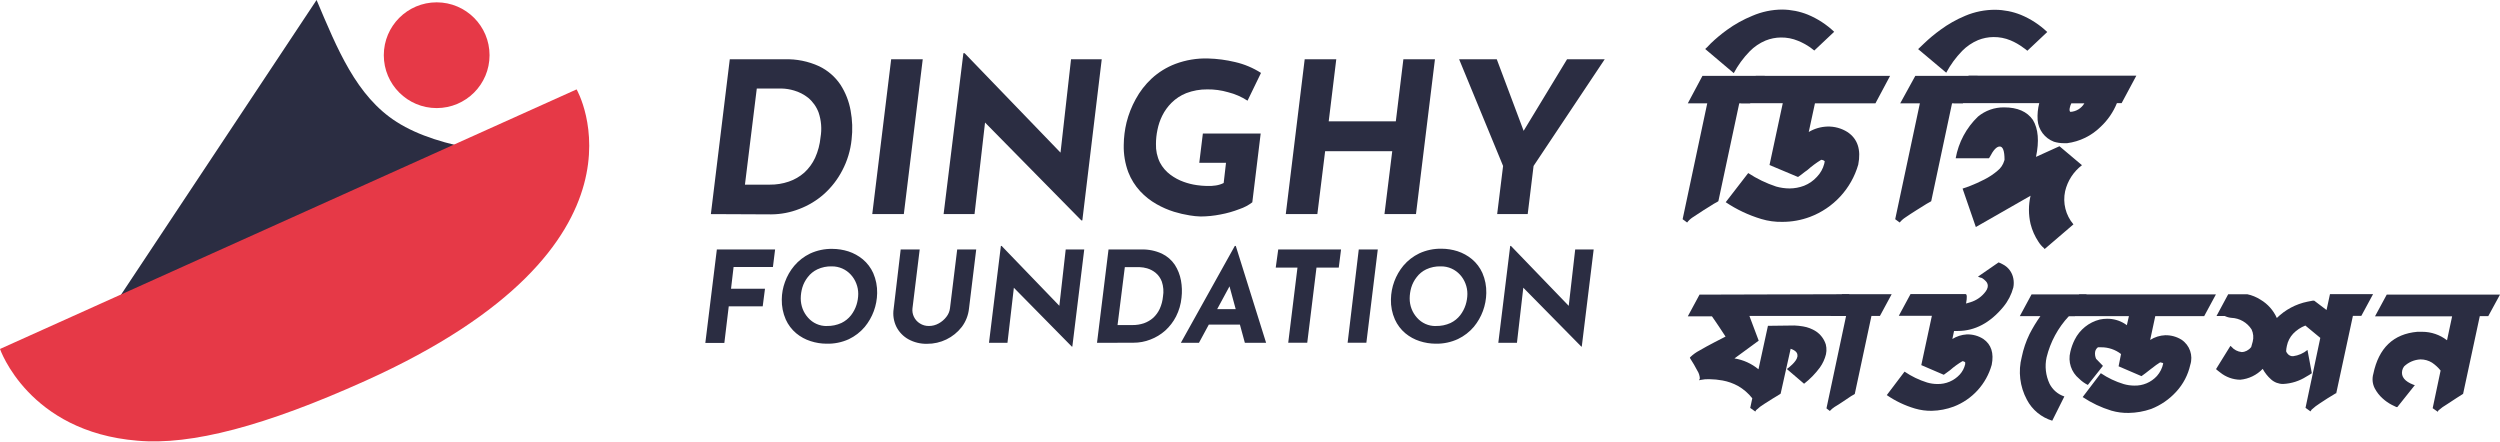
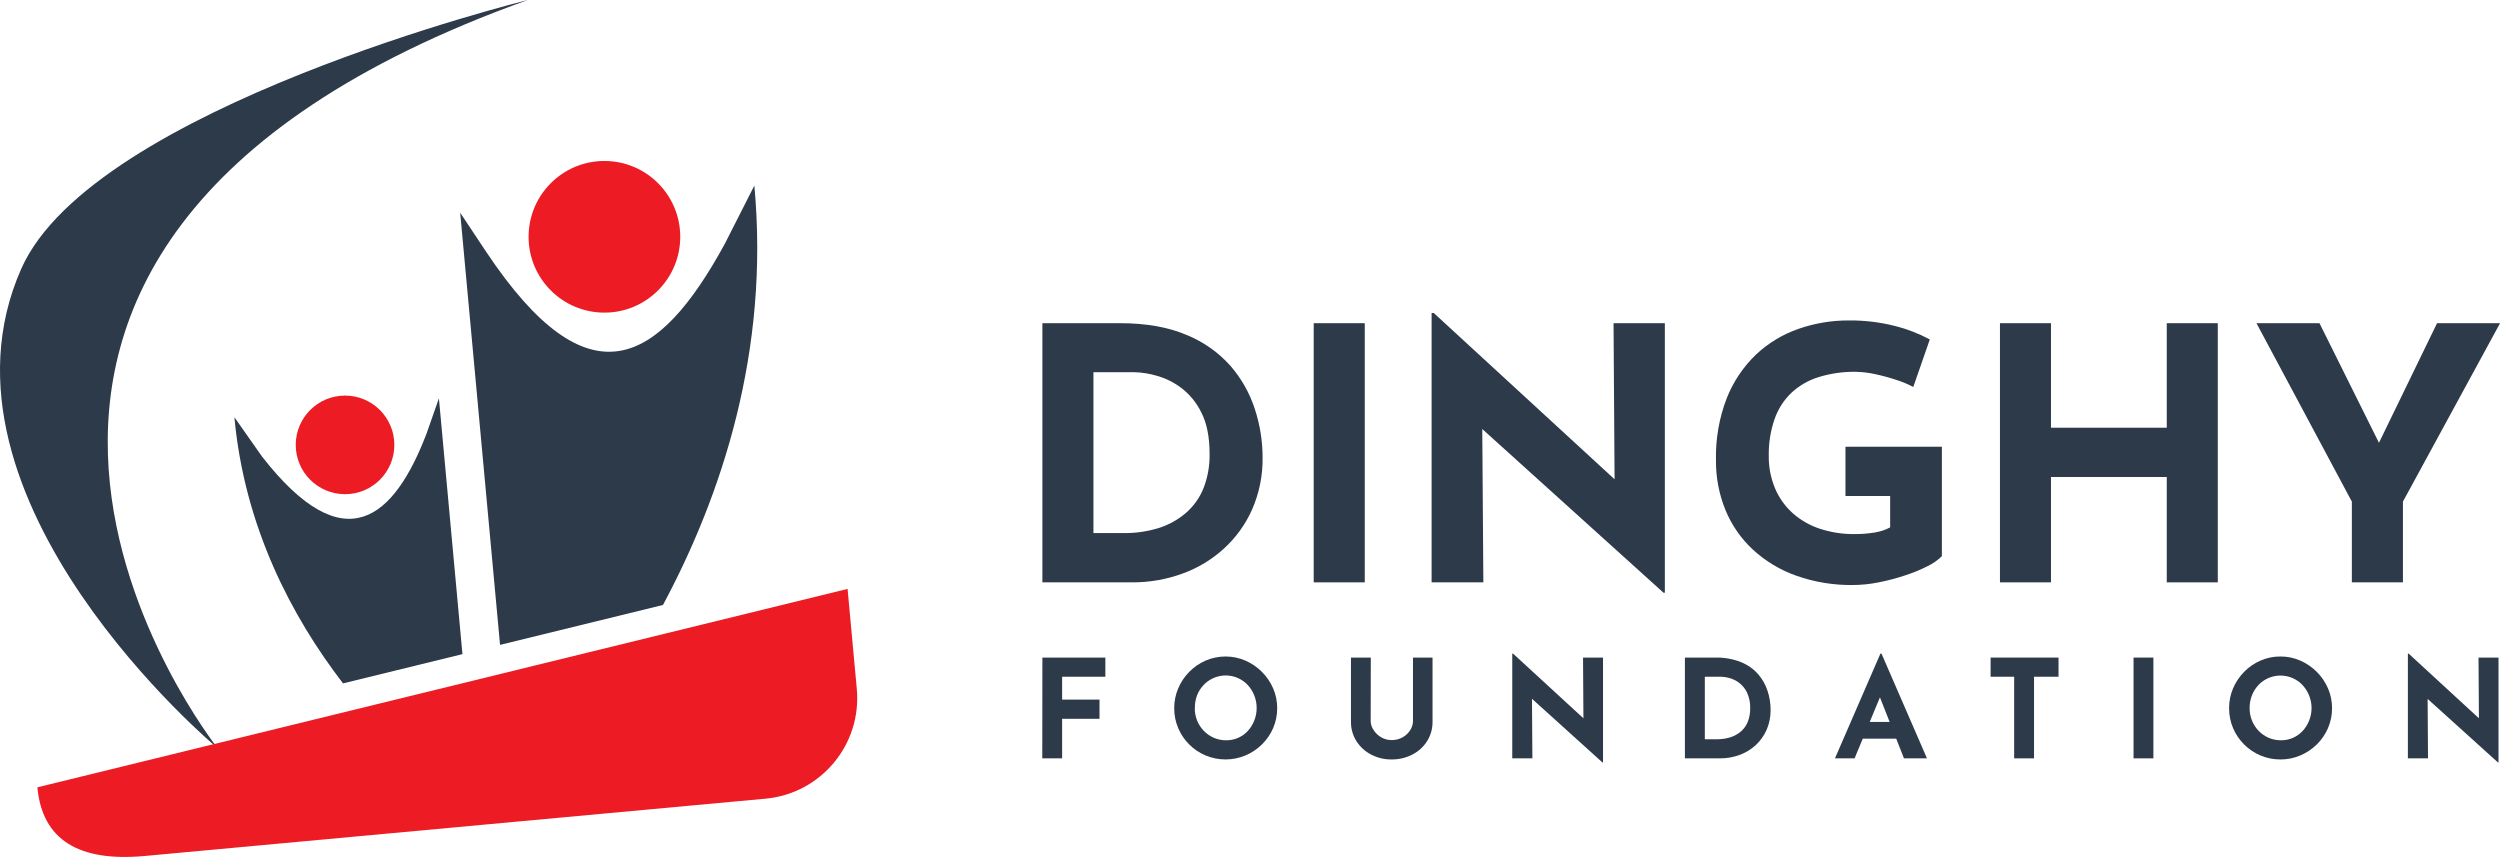
- <svg xmlns="http://www.w3.org/2000/svg" viewBox="0 0 460.07 81.26">
+ <svg xmlns="http://www.w3.org/2000/svg" viewBox="0 0 828.53 284.01">
  <defs>
    <style>
+                 /*
+                 * Prefixed by https://autoprefixer.github.io
+                 * PostCSS: v8.4.14,
+                 * Autoprefixer: v10.4.7
+                 * Browsers: last 4 version
+                 */
+ 
                .cls-1 {
-                     fill: #2b2d42
+                     fill: #2d3a49;
                }

                .cls-2 {
-                     fill: #e63947
+                     fill: #ed1c24;
+                 }
+ 
+                 .logo-div {
+                     position: relative;
+                     width: 180px;
+                     overflow: hidden;
+                 }
+ 
+                 .logo-div #de,
+                 .logo-div #db {
+                     position: absolute;
+                     top: 0;
+                     left: 50px;
+                 }
+ 
+                 .shelter {
+                     -webkit-transform-origin: 0 100%;
+                     -ms-transform-origin: 0 100%;
+                     transform-origin: 0 100%;
+                 }
+ 
+                 @-webkit-keyframes flipone {
+                     0% {
+                         -webkit-transform-origin: 100% 0;
+                         transform-origin: 100% 0;
+                         -webkit-transform: rotateX(90deg);
+                         opacity: 0;
+                         top: 0;
+                     }
+ 
+                     5% {
+                         -webkit-transform-origin: 100% 0;
+                         transform-origin: 100% 0;
+                         -webkit-transform: rotateX(0deg);
+                         opacity: 1;
+                         top: 0;
+                     }
+ 
+                     48% {
+                         -webkit-transform-origin: 100% 0;
+                         transform-origin: 100% 0;
+                         -webkit-transform: rotateX(0deg);
+                         opacity: 1;
+                         top: 0;
+                     }
+ 
+                     55% {
+                         -webkit-transform-origin: 0 100%;
+                         transform-origin: 0 100%;
+                         -webkit-transform: rotateX(90deg);
+                         opacity: 0;
+                         top: 100%;
+                     }
+ 
+                     100% {
+                         -webkit-transform-origin: 100% 0;
+                         transform-origin: 100% 0;
+                         -webkit-transform: rotateX(90deg);
+                         opacity: 0;
+                         top: 0;
+                     }
+                 }
+ 
+                 @keyframes flipone {
+                     0% {
+                         -webkit-transform-origin: 100% 0;
+                         transform-origin: 100% 0;
+                         -webkit-transform: rotateX(90deg);
+                         opacity: 0;
+                         top: 0;
+                     }
+ 
+                     5% {
+                         -webkit-transform-origin: 100% 0;
+                         transform-origin: 100% 0;
+                         -webkit-transform: rotateX(0deg);
+                         opacity: 1;
+                         top: 0;
+                     }
+ 
+                     48% {
+                         -webkit-transform-origin: 100% 0;
+                         transform-origin: 100% 0;
+                         -webkit-transform: rotateX(0deg);
+                         opacity: 1;
+                         top: 0;
+                     }
+ 
+                     55% {
+                         -webkit-transform-origin: 0 100%;
+                         transform-origin: 0 100%;
+                         -webkit-transform: rotateX(90deg);
+                         opacity: 0;
+                         top: 100%;
+                     }
+ 
+                     100% {
+                         -webkit-transform-origin: 100% 0;
+                         transform-origin: 100% 0;
+                         -webkit-transform: rotateX(90deg);
+                         opacity: 0;
+                         top: 0;
+                     }
+                 }
+ 
+                 .logo-div #de {
+                     -webkit-animation: flipone 10s linear infinite;
+                     animation: flipone 10s linear infinite;
+                 }
+ 
+                 .logo-div #db {
+                     opacity: 0;
+                     height: 100%;
+                     -webkit-animation: flipone 10s 5s linear infinite;
+                     animation: flipone 10s 5s linear infinite;
+                 }
+ 
+                 @-webkit-keyframes shelter {
+                     0% {
+                         -webkit-transform: rotate(0deg);
+                         transform: rotate(0deg);
+                     }
+ 
+                     50% {
+                         -webkit-transform: rotate(6deg);
+                         transform: rotate(6deg);
+                     }
+ 
+                     100% {
+                         -webkit-transform: rotate(0deg);
+                         transform: rotate(0deg);
+                     }
+                 }
+ 
+                 @keyframes shelter {
+                     0% {
+                         -webkit-transform: rotate(0deg);
+                         transform: rotate(0deg);
+                     }
+ 
+                     50% {
+                         -webkit-transform: rotate(6deg);
+                         transform: rotate(6deg);
+                     }
+ 
+                     100% {
+                         -webkit-transform: rotate(0deg);
+                         transform: rotate(0deg);
+                     }
+                 }
+ 
+                 @-webkit-keyframes hurrey {
+                     0% {
+                         -webkit-transform: translateY(0px);
+                         transform: translateY(0px);
+                     }
+ 
+                     100% {
+                         -webkit-transform: translateY(-10px);
+                         transform: translateY(-10px);
+ 
+                     }
+                 }
+ 
+                 @keyframes hurrey {
+                     0% {
+                         -webkit-transform: translateY(0px);
+                         transform: translateY(0px);
+                     }
+ 
+                     100% {
+                         -webkit-transform: translateY(-10px);
+                         transform: translateY(-10px);
+                     }
+                 }
+ 
+                 .parent {
+                     -webkit-animation: hurrey 3s ease-in-out infinite;
+                     animation: hurrey 3s ease-in-out infinite;
+                 }
+ 
+                 .child {
+                     -webkit-animation: hurrey 3s 1.5s ease-in-out infinite;
+                     animation: hurrey 3s 1.5s ease-in-out infinite;
+                 }
+ 
+ 
+                 .shelter {
+                     -webkit-transform-origin: 0 100%;
+                     -ms-transform-origin: 0 100%;
+                     transform-origin: 0 100%;
+                     -webkit-animation: shelter 3s linear infinite;
+                     animation: shelter 3s linear infinite;
                }
            </style>
  </defs>
-   <g id="Icon">
-     <path d="M9.44 73.57 58.26 0c3.81 9 7.3 17.71 14.75 22.45 8.1 5.16 21 6.05 31.93 7.23Z" class="cls-1" />
-     <path d="m0 64.22 106.11-47.77s16.6 28.66-38.91 53.65c-18.39 8.28-32 11.88-41.9 11C5.23 79.47 0 64.22 0 64.22Z" class="cls-2" />
-     <circle cx="80.36" cy="10.16" r="9.73" class="cls-2" />
+   <g id="Layer_3" data-name="Layer 3">
+     <path class="cls-1 shelter" d="M72.16,248S-58.51,83.75,174.91,0c0,0-144.18,35.56-167.86,89.06C-26.79,165.52,72.16,248,72.16,248Z" />
+     <g class="parent">
+       <circle class="cls-2" cx="200.31" cy="78.48" r="25.13" />
+       <path class="cls-1" d="M250,61.51l-9.74,19.2c-22,40.39-45.18,53.63-79.11,2.79l-8.64-13,13.21,143.22,54-13.23C239.22,164.07,255.09,116.3,250,61.51Z" />
+     </g>
+     <g class="child">
+       <circle class="cls-2" cx="114.35" cy="147.44" r="16.34" />
+       <path class="cls-1" d="M145.46,132l-4.11,11.74c-10.63,27.69-26.93,43-54.54,7.53l-9.13-13c3.36,36.44,19,66.07,36,88.21l39.58-9.69Z" />
+     </g>
+     <path class="cls-2" d="M220,210.09,176.66,220.7l-10,2.46-31.77,7.77-122.5,30C14,278.47,26.26,285.69,48,283.68l205.8-19a33.45,33.45,0,0,0,30.16-36.29l-3.06-33.22Z" />
  </g>
-   <g id="Bangla" class="">
-     <path d="M313.3 13.96h11.47l-2.7 5.06h-2l-3.84 18-.13.09-.7.39-1.92 1.2c-.72.45-1.38.89-2 1.31a4 4 0 0 0-1 .94l-.83-.61 4.53-21.32h-3.58Zm.53-4.92v-.05c.15-.12.5-.45 1-1a27.72 27.72 0 0 1 3-2.5 22.14 22.14 0 0 1 4.65-2.58A14 14 0 0 1 328 1.76a13 13 0 0 1 4.68.93 15.8 15.8 0 0 1 4.86 3.16l-3.66 3.45a8.65 8.65 0 0 0-.74-.57 11.43 11.43 0 0 0-2.25-1.22 7.85 7.85 0 0 0-3.16-.61 7.68 7.68 0 0 0-2.81.56 8.88 8.88 0 0 0-2.94 2 17.52 17.52 0 0 0-2.92 4Z" class="cls-1" />
-     <path d="M323.11 13.96h24.72l-2.7 5.06H334l-1.14 5.27a7.13 7.13 0 0 1 3.41-1 6.58 6.58 0 0 1 3.7 1c1.89 1.25 2.54 3.25 2 6a14.59 14.59 0 0 1-8.87 9.62 14.44 14.44 0 0 1-5.1.92 12.54 12.54 0 0 1-3.88-.53 24.21 24.21 0 0 1-6.54-3.09l4.14-5.36a22 22 0 0 0 5.14 2.48 9.28 9.28 0 0 0 2.44.35 7.65 7.65 0 0 0 2.71-.5 6.36 6.36 0 0 0 2.35-1.63 5.4 5.4 0 0 0 1.35-2.4l.09-.48a1 1 0 0 0-.65-.26 17.75 17.75 0 0 0-2.57 1.91l-.44.31c-.47.38-.87.68-1.22.92h-.09l-5.19-2.18 2.44-11.38h-7.67ZM352.47 13.96h11.47l-2.71 5.06h-2l-3.83 18-.13.09c-.12.06-.36.19-.7.39l-1.92 1.2c-.73.45-1.38.89-2 1.31a4.35 4.35 0 0 0-1.05.94l-.83-.61 4.54-21.32h-3.62Zm.52-4.92.05-.05c.15-.12.49-.45 1.05-1a27.72 27.72 0 0 1 3-2.5 21.87 21.87 0 0 1 4.56-2.58 14 14 0 0 1 5.55-1.11 13 13 0 0 1 4.69.93 15.8 15.8 0 0 1 4.86 3.16l-3.66 3.45a7.84 7.84 0 0 0-.75-.57A11 11 0 0 0 370 7.43a7.88 7.88 0 0 0-3.16-.61 7.77 7.77 0 0 0-2.82.56 9.08 9.08 0 0 0-2.94 2 17.83 17.83 0 0 0-2.92 4Z" class="cls-1" />
-     <path d="M380.42 26.35h-.61a6.09 6.09 0 0 1-1.83-.27 4.66 4.66 0 0 1-3-4 9.81 9.81 0 0 1 .3-3.1h-15.7l2.7-5.06h30.87l-2.71 5.06h-.87a12.2 12.2 0 0 1-3 4.36 10.75 10.75 0 0 1-6.15 3.01Zm-4.15 19.48-.13-.17a5.05 5.05 0 0 1-1-1.16 10.49 10.49 0 0 1-1.46-3.29 11.5 11.5 0 0 1 0-5.19l-10.07 5.76-2.44-7.07.3-.11c.09 0 .49-.16 1.2-.43s1.54-.65 2.49-1.13a12 12 0 0 0 2.44-1.62 3.6 3.6 0 0 0 1.24-1.85l.05-.17c0-1.63-.3-2.44-.88-2.44s-1.18.65-1.87 2l-.14.17h-6.1a14.05 14.05 0 0 1 4.1-7.67 7.4 7.4 0 0 1 4.8-1.7q3.71 0 5.31 2.31 1.49 2.47.57 6.8l4.32-1.96 4.14 3.49a8.43 8.43 0 0 0-3.1 4.79 7.11 7.11 0 0 0 1.53 6.1ZM381 20.59a3.2 3.2 0 0 0 2.58-1.57h-2.4a2.71 2.71 0 0 0-.26.74c-.11.41-.09.69.08.83ZM340.35 54.14l-2.16 4h-16.25l1.71 4.55-4.46 3.27a9.21 9.21 0 0 1 4.42 2l1.74-8 4.87-.06a12.43 12.43 0 0 1 1.6.17 6.28 6.28 0 0 1 2.39.92 4.54 4.54 0 0 1 1.79 2.4 5 5 0 0 1 .1.58 3.9 3.9 0 0 1-.07 1.23 7.14 7.14 0 0 1-1.11 2.42 15.27 15.27 0 0 1-2.92 3l-3.17-2.71.24-.18.25-.2.52-.47a4.88 4.88 0 0 0 .59-.68 1.89 1.89 0 0 0 .35-.77v-.24c0-.51-.44-.91-1.25-1.19l-1.84 8.25-.07.07c-1.07.63-2 1.23-2.91 1.81a8.91 8.91 0 0 0-1.55 1.18l-.13.25-.94-.67.38-1.77a9 9 0 0 0-2.64-2.28 9.48 9.48 0 0 0-2.82-1 14.6 14.6 0 0 0-2.44-.24 6.57 6.57 0 0 0-1.57.13l-.32.07.14-.35a3 3 0 0 0-.48-1.45c-.38-.73-.8-1.46-1.29-2.21l-.07-.14.1-.13a7.32 7.32 0 0 1 1.66-1.19c.87-.51 1.77-1 2.71-1.49l2.1-1.08c-.34-.51-.75-1.13-1.21-1.84s-.92-1.33-1.29-1.88h-4.45l2.16-4Z" class="cls-1" />
-     <path d="M339 54.14h9.12l-2.16 4h-1.56l-3.07 14.36-.1.07-.56.32c-.42.28-.91.59-1.49 1s-1.11.71-1.57 1a4.53 4.53 0 0 0-.87.74l-.62-.48 3.61-17h-2.88ZM359.6 60.91l-.31 1.47a5.76 5.76 0 0 1 2.64-.84 5.35 5.35 0 0 1 3.06.84q2.19 1.53 1.54 4.76a11.57 11.57 0 0 1-7 7.69 12.36 12.36 0 0 1-4 .77 10.4 10.4 0 0 1-3.13-.42 18.22 18.22 0 0 1-5.18-2.47l3.27-4.32a15.64 15.64 0 0 0 4.14 2 6.74 6.74 0 0 0 1.91.28 5.42 5.42 0 0 0 4.11-1.74 4.24 4.24 0 0 0 1-1.91v-.35a.86.86 0 0 0-.49-.21 14.75 14.75 0 0 0-2.3 1.67c-.49.37-.87.65-1.15.84l-4.14-1.78 1.95-9.07h-6.09l2.16-4h10.12c.28 0 .31.58.1 1.74l.8-.24a5.41 5.41 0 0 0 2.82-2 1.94 1.94 0 0 0 .35-.73 1.2 1.2 0 0 0-.31-1.12q-.66-.69-1.05-.69l-.42-.17 3.79-2.62c.1 0 .35.15.77.35a3.66 3.66 0 0 1 1.95 2.61 4.34 4.34 0 0 1 0 1.64 9.33 9.33 0 0 1-1.84 3.58q-3.67 4.44-8.41 4.44ZM377.67 77.42a7.83 7.83 0 0 1-4.67-3.87 10.83 10.83 0 0 1-.94-7.86 17.72 17.72 0 0 1 1.43-4.21 26.68 26.68 0 0 1 2-3.3h-3.79l2.16-4H384l-2.16 4h-1.11a17 17 0 0 0-4.1 7.58 7.62 7.62 0 0 0 .55 4.87 4.68 4.68 0 0 0 2.72 2.33Z" class="cls-1" />
-     <path d="M391.75 75.99a10.66 10.66 0 0 1-3.2-.42 20.09 20.09 0 0 1-5.28-2.5l3.34-4.39a15.55 15.55 0 0 0 4.21 2 7.11 7.11 0 0 0 1.94.28 5.43 5.43 0 0 0 4.18-1.77 5 5 0 0 0 1.15-2.3c0-.09-.24-.16-.56-.21-.35.21-1 .66-1.84 1.33-.63.51-1.17.91-1.6 1.21l-4.21-1.81.45-2.26a5.9 5.9 0 0 0-3.66-1.24h-.59a1.34 1.34 0 0 0-.52.84 2.33 2.33 0 0 0 .18 1.28l1.26 1.3-2.78 3.51a6.18 6.18 0 0 1-1.6-1.15 4.83 4.83 0 0 1-1.62-4.94 9.66 9.66 0 0 1 .8-2.23 7.08 7.08 0 0 1 4.63-3.72 6.58 6.58 0 0 1 1.32-.14 6 6 0 0 1 3.3.94l.35.25.38-1.67h-11.3l2.16-4h25.15l-2.16 4h-9l-.94 4.38a5.61 5.61 0 0 1 2.78-.87 5.5 5.5 0 0 1 3 .83 4.07 4.07 0 0 1 1.6 4.63 10.72 10.72 0 0 1-2.57 4.92 12.23 12.23 0 0 1-4.63 3.19 13.18 13.18 0 0 1-4.12.73ZM425.19 75.71l-.91-.66L427 62.18l-2.75-2.27a6.25 6.25 0 0 0-2.25 1.5 4.64 4.64 0 0 0-1.15 2.23 5.81 5.81 0 0 0-.14 1 1.26 1.26 0 0 0 .24.42 1.19 1.19 0 0 0 1.05.49 5.16 5.16 0 0 0 2.64-1.15l.8 4.28a10.3 10.3 0 0 1-1 .62 8.73 8.73 0 0 1-4.28 1.36 3.29 3.29 0 0 1-2.22-.84 7.1 7.1 0 0 1-1.54-1.94 6.54 6.54 0 0 1-4.14 2 6 6 0 0 1-3.68-1.33c-.28-.21-.54-.41-.77-.62l2.65-4.28.17.14a2.84 2.84 0 0 0 1.91 1 2 2 0 0 0 .49-.07 2.27 2.27 0 0 0 .82-.42 1.88 1.88 0 0 0 .36-.35l.07-.07a9.93 9.93 0 0 0 .28-1 3.29 3.29 0 0 0-.21-2.26 4.63 4.63 0 0 0-3.72-2.13 3.51 3.51 0 0 1-1.22-.34h-1.51l2.15-4h3.52a7.28 7.28 0 0 1 2.43 1 7.42 7.42 0 0 1 3 3.37 11.22 11.22 0 0 1 5.63-3l1.08-.21a.21.21 0 0 1 .14.07v-.07l2.3 1.74.63-2.92h7.93l-2.16 4H433l-3.07 14.26h-.1c-1.07.62-2 1.23-2.89 1.82a10.42 10.42 0 0 0-1.53 1.17ZM457.91 58.18h-1.56l-3.07 14.3c-.57.34-1.56 1-2.95 1.91a9.64 9.64 0 0 0-1.6 1.15l-.11.24-.94-.66 1.46-6.93a7.1 7.1 0 0 0-1.59-1.46 4 4 0 0 0-2.13-.59 4.7 4.7 0 0 0-3 1.29 2 2 0 0 0-.35.76c-.23 1.14.47 2 2.09 2.62l.24.06-3.22 4.04H441l-.87-.42a7.85 7.85 0 0 1-1.64-1.15 6.54 6.54 0 0 1-1.49-1.91 3.65 3.65 0 0 1-.24-2.64q1.49-7.14 8.1-7.73h.9a7.45 7.45 0 0 1 4.56 1.56l.94-4.41h-14.19l2.16-4h20.84Z" class="cls-1" />
-   </g>
-   <g id="English" class="">
-     <path d="m130.82 39.4 3.48-28.49h10.07a14.14 14.14 0 0 1 6.37 1.28 9.86 9.86 0 0 1 3.93 3.4 12.94 12.94 0 0 1 1.87 4.77 17.76 17.76 0 0 1 .18 5.3 15.59 15.59 0 0 1-1.72 5.71 15.25 15.25 0 0 1-3.36 4.34 14.65 14.65 0 0 1-4.53 2.74 14.31 14.31 0 0 1-5.17 1Zm6.27-5.42h4.57a10.4 10.4 0 0 0 3.5-.56 8.41 8.41 0 0 0 2.84-1.64 8.6 8.6 0 0 0 2-2.73 11.92 11.92 0 0 0 1-3.78 9.3 9.3 0 0 0-.35-4.55 6.45 6.45 0 0 0-1.93-2.73 7.57 7.57 0 0 0-2.58-1.33 8.7 8.7 0 0 0-2.3-.37h-4.57ZM164 10.91h5.81l-3.48 28.49h-5.81ZM199.18 40.56H199l-19.2-19.51 1.54.93-2 17.42h-5.69l3.64-29.61h.23l18.74 19.43-1.16-.54 2-17.77h5.65ZM230.46 37.23a8.08 8.08 0 0 1-2.34 1.24 19.39 19.39 0 0 1-3.52 1 19.09 19.09 0 0 1-3.66.37 14.59 14.59 0 0 1-2-.2 20.59 20.59 0 0 1-2.89-.67 16.14 16.14 0 0 1-3.21-1.4 12.53 12.53 0 0 1-3-2.36 11.09 11.09 0 0 1-2.21-3.54 13.48 13.48 0 0 1-.83-5 18.42 18.42 0 0 1 .52-4.16 17.72 17.72 0 0 1 1.68-4.26 14.74 14.74 0 0 1 2.94-3.8 13.55 13.55 0 0 1 4.36-2.69 15.83 15.83 0 0 1 6-1 24.14 24.14 0 0 1 5 .66 15.16 15.16 0 0 1 4.76 2l-2.48 5.11a11.72 11.72 0 0 0-3.58-1.56 13.08 13.08 0 0 0-3.83-.52 10.62 10.62 0 0 0-3.87.69 8.11 8.11 0 0 0-2.7 1.77 8.94 8.94 0 0 0-1.72 2.39 10.41 10.41 0 0 0-.88 2.61 12.56 12.56 0 0 0-.27 2.57 7.23 7.23 0 0 0 .73 3.43 6.64 6.64 0 0 0 1.92 2.24 9.33 9.33 0 0 0 2.46 1.32 11.87 11.87 0 0 0 2.42.6 14.39 14.39 0 0 0 1.76.15 8.18 8.18 0 0 0 1.74-.09 4.9 4.9 0 0 0 1.43-.45l.43-3.72h-4.92l.66-5.38H232ZM264.07 10.91l-3.49 28.49h-5.8l1.43-11.57h-12.35l-1.43 11.57h-5.81l3.48-28.49h5.81l-1.39 11.42h12.35l1.39-11.42ZM276.61 30.54l-8.09-19.63h6.93L281 25.7l-1.66.11 9.04-14.9h6.93l-13.09 19.63-1.08 8.86h-5.62ZM131.92 45.91h10.72l-.4 3.22H135l-.47 4h6.25l-.42 3.24h-6.25l-.81 6.74h-3.5ZM152.1 63.25a9.53 9.53 0 0 1-2.92-.47 7.85 7.85 0 0 1-2.66-1.45 7.15 7.15 0 0 1-1.92-2.54 8.75 8.75 0 0 1-.73-3.7 9.49 9.49 0 0 1 .58-3.18 9.64 9.64 0 0 1 1.72-3 8.87 8.87 0 0 1 2.91-2.25 9.36 9.36 0 0 1 4.12-.86 9.83 9.83 0 0 1 2.92.46 8.15 8.15 0 0 1 2.66 1.46 7.15 7.15 0 0 1 1.92 2.54 8.75 8.75 0 0 1 .72 3.7 10 10 0 0 1-2.29 6.21 8.81 8.81 0 0 1-2.92 2.25 9.28 9.28 0 0 1-4.11.83Zm.05-3.26a6.11 6.11 0 0 0 2.69-.55 5 5 0 0 0 1.78-1.43 6.22 6.22 0 0 0 1-1.91 6.82 6.82 0 0 0 .32-2 5.17 5.17 0 0 0-.36-1.93 5.06 5.06 0 0 0-1-1.62 4.66 4.66 0 0 0-3.49-1.53 5.87 5.87 0 0 0-2.68.55 4.81 4.81 0 0 0-1.76 1.43 5.77 5.77 0 0 0-1 1.92 7.36 7.36 0 0 0-.29 2 5.48 5.48 0 0 0 .35 1.92 5.18 5.18 0 0 0 1 1.63 4.49 4.49 0 0 0 3.45 1.53ZM167.92 56.75a2.82 2.82 0 0 0 .27 1.56 2.88 2.88 0 0 0 1.09 1.21 3 3 0 0 0 1.67.47 3.66 3.66 0 0 0 1.8-.47 4.45 4.45 0 0 0 1.41-1.21 3.14 3.14 0 0 0 .66-1.56l1.33-10.84h3.5l-1.33 10.89a6.81 6.81 0 0 1-1.32 3.36 8 8 0 0 1-6.41 3.11 6.81 6.81 0 0 1-3.39-.82 5.46 5.46 0 0 1-2.23-2.29 5.59 5.59 0 0 1-.51-3.34l1.29-10.91h3.5ZM197.34 63.78h-.1l-11.56-11.74.94.56-1.22 10.49H182l2.19-17.83h.14l11.28 11.7-.7-.33 1.21-10.72h3.41ZM201.88 63.09 204 45.91h6a8.51 8.51 0 0 1 3.83.77 6 6 0 0 1 2.37 2.05 8 8 0 0 1 1.13 2.87 10.67 10.67 0 0 1 .1 3.19 9.65 9.65 0 0 1-1 3.44 9.07 9.07 0 0 1-2 2.61 8.79 8.79 0 0 1-2.73 1.65 8.46 8.46 0 0 1-3.11.58Zm3.78-3.27h2.75a6.42 6.42 0 0 0 2.1-.33 5.19 5.19 0 0 0 1.71-1 5.24 5.24 0 0 0 1.2-1.65 7.07 7.07 0 0 0 .6-2.27 5.62 5.62 0 0 0-.21-2.74 3.83 3.83 0 0 0-1.16-1.64 4.54 4.54 0 0 0-1.55-.81 5.72 5.72 0 0 0-1.39-.22H207ZM220.64 63.09h-3.33l9.93-17.83h.18L233 63.09h-3.91l-3.41-12.54 2.63-1.64Zm2.73-6.2h5.15l.84 2.84H222ZM235.23 45.91h11.56l-.42 3.34h-4.1l-1.7 13.82h-3.5l1.7-13.82h-4ZM250.05 45.91h3.5l-2.1 17.16H248ZM264.2 63.25a9.65 9.65 0 0 1-2.93-.47 7.9 7.9 0 0 1-2.65-1.45 7.15 7.15 0 0 1-1.92-2.54 8.6 8.6 0 0 1-.73-3.7 10 10 0 0 1 2.3-6.21 8.87 8.87 0 0 1 2.91-2.25 9.36 9.36 0 0 1 4.12-.86 9.83 9.83 0 0 1 2.92.46 8.15 8.15 0 0 1 2.66 1.46 7.15 7.15 0 0 1 1.92 2.54 8.75 8.75 0 0 1 .72 3.7 10 10 0 0 1-2.29 6.21 8.81 8.81 0 0 1-2.92 2.25 9.28 9.28 0 0 1-4.11.86Zm.05-3.26a6.11 6.11 0 0 0 2.69-.55 5 5 0 0 0 1.78-1.43 6.22 6.22 0 0 0 1-1.91 6.82 6.82 0 0 0 .32-2 5.17 5.17 0 0 0-.36-1.93 5.06 5.06 0 0 0-1-1.62 4.77 4.77 0 0 0-1.54-1.12 4.65 4.65 0 0 0-2-.41 5.9 5.9 0 0 0-2.68.55 4.77 4.77 0 0 0-1.75 1.43 5.77 5.77 0 0 0-1 1.92 7.36 7.36 0 0 0-.29 2 5.26 5.26 0 0 0 .35 1.92 5.18 5.18 0 0 0 1 1.63 4.49 4.49 0 0 0 3.45 1.53ZM291.09 63.78H291l-11.56-11.74.93.56-1.21 10.49h-3.43l2.19-17.83h.14l11.28 11.7-.69-.33 1.23-10.72h3.4Z" class="cls-1" />
+   <g class="logo-div">
+     <g id="de" data-name="Layer 2" class="">
+       <path class="cls-1" d="M345.46,193V107.11h25.67q12.94,0,22,3.85a39.15,39.15,0,0,1,14.64,10.27,41,41,0,0,1,8.1,14.34,51.6,51.6,0,0,1,2.57,16,41.66,41.66,0,0,1-3.44,17.2,39,39,0,0,1-9.4,13.06,41,41,0,0,1-13.76,8.28A47.92,47.92,0,0,1,375.32,193Zm16.92-16.33h10a37.74,37.74,0,0,0,11.66-1.69,25.55,25.55,0,0,0,9-5,21.38,21.38,0,0,0,5.83-8.22,29.64,29.64,0,0,0,2-11.37q0-8.4-2.74-13.7a22.73,22.73,0,0,0-6.76-8.22,24.66,24.66,0,0,0-8.23-4,28.53,28.53,0,0,0-7.11-1.11H362.38Z" />
+       <path class="cls-1" d="M435.38,107.11H452.3V193H435.38Z" />
+       <path class="cls-1" d="M551.31,196.44l-65.08-58.78,5,2.81L491.6,193H474.45V103.73h.71l63.67,58.55-3.73-1.64-.35-53.53h17v89.33Z" />
+       <path class="cls-1" d="M643.56,184.32a17.55,17.55,0,0,1-4.77,3.33,52.24,52.24,0,0,1-7.53,3.08,73,73,0,0,1-8.69,2.28,43.6,43.6,0,0,1-8.4.87,54.11,54.11,0,0,1-18.88-3.09,41.83,41.83,0,0,1-14.35-8.63,37.11,37.11,0,0,1-9.1-13.12,42.71,42.71,0,0,1-3.15-16.56A53.86,53.86,0,0,1,572.25,132a40.81,40.81,0,0,1,9.68-14.46A39.33,39.33,0,0,1,596,109a50.13,50.13,0,0,1,16.73-2.8,59.88,59.88,0,0,1,15.17,1.8,50,50,0,0,1,11.66,4.5l-5.48,15.75a33.08,33.08,0,0,0-5.6-2.34,64.32,64.32,0,0,0-7.11-1.93,32.1,32.1,0,0,0-6.42-.76A39.77,39.77,0,0,0,602.63,125a23.33,23.33,0,0,0-9,5.24,22,22,0,0,0-5.53,8.69A35.52,35.52,0,0,0,586.19,151a27.13,27.13,0,0,0,2.1,10.9,23.13,23.13,0,0,0,5.89,8.22,25.4,25.4,0,0,0,9,5.13A35.68,35.68,0,0,0,614.64,177a39.1,39.1,0,0,0,6.65-.52,16.36,16.36,0,0,0,5.13-1.7V164.38H611.61V148.05h31.95Z" />
+       <path class="cls-1" d="M735,107.11V193H718.09V158.08H679.72V193H662.81V107.11h16.91v34.64h38.37V107.11Z" />
+       <path class="cls-1" d="M779.43,166.24l-31.61-59.13H768.7l22.16,44.55-5,.35,21.81-44.9h20.88l-32.19,59.13V193H779.43Z" />
+       <path class="cls-1" d="M345.46,217.93h20.87v6.35H352v7.58h12.39v6.35H352v13.12h-6.58Z" />
+       <path class="cls-1" d="M389.15,234.68a16.44,16.44,0,0,1,1.32-6.54,17.42,17.42,0,0,1,3.65-5.47,17.22,17.22,0,0,1,5.43-3.74,16.69,16.69,0,0,1,13.2,0,18,18,0,0,1,5.47,3.74,17.63,17.63,0,0,1,3.72,5.47,16.45,16.45,0,0,1,1.34,6.54,16.63,16.63,0,0,1-1.34,6.62,17.18,17.18,0,0,1-3.72,5.42,17.71,17.71,0,0,1-5.47,3.65,17.16,17.16,0,0,1-13.2,0,17,17,0,0,1-9.08-9.07A16.61,16.61,0,0,1,389.15,234.68Zm6.81,0a10.8,10.8,0,0,0,.79,4.15,10.61,10.61,0,0,0,2.23,3.4,10.13,10.13,0,0,0,7.41,3.11,9.6,9.6,0,0,0,7.17-3.11,11.36,11.36,0,0,0,2.11-11.78A11.25,11.25,0,0,0,413.5,227a9.85,9.85,0,0,0-3.24-2.29A10.07,10.07,0,0,0,398.91,227a10.56,10.56,0,0,0-2.18,3.42A11.36,11.36,0,0,0,396,234.68Z" />
+       <path class="cls-1" d="M454.26,239a5.38,5.38,0,0,0,1,3,7.32,7.32,0,0,0,2.51,2.37,6.79,6.79,0,0,0,3.43.9,7.24,7.24,0,0,0,3.63-.9,7.09,7.09,0,0,0,2.52-2.37,5.5,5.5,0,0,0,.93-3V217.93h6.48v21.2a11.8,11.8,0,0,1-1.81,6.5,12.54,12.54,0,0,1-4.9,4.45,14.51,14.51,0,0,1-6.85,1.61,14.26,14.26,0,0,1-6.78-1.61,12.56,12.56,0,0,1-4.88-4.45,11.8,11.8,0,0,1-1.81-6.5v-21.2h6.57Z" />
+       <path class="cls-1" d="M531.07,252.69l-25.31-22.87,1.95,1.09.14,20.42h-6.67V216.62h.27l24.77,22.77-1.45-.63-.13-20.83h6.62v34.76Z" />
+       <path class="cls-1" d="M558.4,251.33v-33.4h10a21.91,21.91,0,0,1,8.57,1.5,15.2,15.2,0,0,1,5.7,4A16,16,0,0,1,585.8,229a20,20,0,0,1,1,6.22,16.15,16.15,0,0,1-1.34,6.69,15.36,15.36,0,0,1-3.65,5.09,16.14,16.14,0,0,1-5.35,3.22,18.68,18.68,0,0,1-6.45,1.11ZM565,245h3.91a15.09,15.09,0,0,0,4.54-.65,10.12,10.12,0,0,0,3.51-1.93,8.34,8.34,0,0,0,2.27-3.2,11.5,11.5,0,0,0,.8-4.42,11.66,11.66,0,0,0-1.07-5.34,9,9,0,0,0-2.63-3.2,9.77,9.77,0,0,0-3.2-1.56,11,11,0,0,0-2.77-.43H565Z" />
+       <path class="cls-1" d="M608.13,251.33l15.06-34.71h.36l15.07,34.71H631l-9.61-24.41,4.75-3.27-11.51,27.68Zm10.3-12.08h10l2.31,5.55H616.38Z" />
+       <path class="cls-1" d="M659.71,217.93h22.51v6.35H674.1v27.05h-6.58V224.28h-7.81Z" />
+       <path class="cls-1" d="M707.08,217.93h6.58v33.4h-6.58Z" />
+       <path class="cls-1" d="M738.75,234.68a16.61,16.61,0,0,1,1.31-6.54,17.62,17.62,0,0,1,3.66-5.47,17.18,17.18,0,0,1,5.42-3.74,16.22,16.22,0,0,1,6.63-1.36,16,16,0,0,1,6.57,1.36,18,18,0,0,1,5.48,3.74,17.6,17.6,0,0,1,3.71,5.47,16.28,16.28,0,0,1,1.34,6.54,16.46,16.46,0,0,1-1.34,6.62,17.15,17.15,0,0,1-3.71,5.42,17.76,17.76,0,0,1-5.48,3.65,16.48,16.48,0,0,1-6.57,1.32,16.7,16.7,0,0,1-6.63-1.32,16.93,16.93,0,0,1-5.42-3.65,17.18,17.18,0,0,1-3.66-5.42A16.78,16.78,0,0,1,738.75,234.68Zm6.8,0a10.75,10.75,0,0,0,3,7.55,10.28,10.28,0,0,0,3.32,2.29,10.08,10.08,0,0,0,4.1.82,9.64,9.64,0,0,0,7.17-3.11,10.86,10.86,0,0,0,2.13-3.4,11.21,11.21,0,0,0-2.2-11.8,9.75,9.75,0,0,0-3.24-2.29A10.09,10.09,0,0,0,748.5,227a10.71,10.71,0,0,0-2.17,3.42A11.36,11.36,0,0,0,745.55,234.68Z" />
+       <path class="cls-1" d="M827.86,252.69l-25.32-22.87,2,1.09.13,20.42H798V216.62h.26L823,239.39l-1.45-.63-.14-20.83h6.63v34.76Z" />
+     </g>
+     <g id="db" data-name="Layer 1">
+       <path class="cls-1" d="M355.81,91.77h36.9l-5.32,16.28h-6.32V166l-.28.28a22.28,22.28,0,0,0-2,1.27c-1.58,1.12-3.39,2.41-5.4,3.86s-3.81,2.86-5.4,4.2a11.15,11.15,0,0,0-2.8,3l-3.09-2v-68.6H350.48Zm-1.68-15.85.14-.15v-.14c.37-.38,1.26-1.45,2.67-3.23v-.14a66.82,66.82,0,0,1,8-8.06,54,54,0,0,1,12.77-8.14,39.62,39.62,0,0,1,17.12-3.59,46.76,46.76,0,0,1,15.71,3,67.89,67.89,0,0,1,17.83,10.17L419,76.75h-.14l-.14-.14c-.39-.28-1.32-.89-2.81-1.82v-.14a48.21,48.21,0,0,0-8.06-3.93,28.64,28.64,0,0,0-10.6-2,22.27,22.27,0,0,0-8.7,1.82A21.37,21.37,0,0,0,380.37,77a41.34,41.34,0,0,0-6.59,12.77Z" />
+       <path class="cls-1" d="M387.38,91.77h79.56l-5.33,16.28H425.69v17a18.89,18.89,0,0,1,10.25-3.37A24.59,24.59,0,0,1,448.56,125q10.38,6,10.38,19.23-1.53,21.47-21.75,31a40.56,40.56,0,0,1-15.71,3,45.16,45.16,0,0,1-12.92-1.69,99.27,99.27,0,0,1-23.14-10l9.68-17.27a88.75,88.75,0,0,0,18.24,8,33.1,33.1,0,0,0,8.14,1.12,21.53,21.53,0,0,0,8.35-1.61,14.89,14.89,0,0,0,6.45-5.27,13.92,13.92,0,0,0,2.74-7.72l-.14-1.54a4.41,4.41,0,0,0-2.25-.84,51.92,51.92,0,0,0-7,6.18l-1.13,1a28.28,28.28,0,0,1-3.37,2.94l-.14.14q-.56-.13-18.23-7V108.05h-24.7Z" />
+       <path class="cls-1" d="M487.94,91.77h36.9l-5.33,16.28H513.2V166l-.29.28a19.83,19.83,0,0,0-2,1.27q-2.38,1.68-5.4,3.86c-2,1.45-3.82,2.86-5.41,4.2a11.33,11.33,0,0,0-2.8,3l-3.09-2v-68.6H482.6Zm-1.68-15.85.14-.15v-.14c.37-.38,1.25-1.45,2.66-3.23v-.14a67,67,0,0,1,8-8.06,54,54,0,0,1,12.77-8.14,39.51,39.51,0,0,1,17.11-3.59,46.81,46.81,0,0,1,15.72,3,67.69,67.69,0,0,1,17.82,10.17l-9.4,11.08h-.14l-.14-.14c-.38-.28-1.31-.89-2.81-1.82v-.14a48.6,48.6,0,0,0-8.06-3.93,28.6,28.6,0,0,0-10.6-2,22.27,22.27,0,0,0-8.7,1.82A21.44,21.44,0,0,0,512.49,77,41.55,41.55,0,0,0,505.9,89.8Z" />
+       <path class="cls-1" d="M586.3,131.62h-2a21.85,21.85,0,0,1-6-.85Q569.47,127.7,566,118a31.93,31.93,0,0,1-1.25-10H514.18l5.33-16.28h99.35l-5.34,16.28h-2.8a30.19,30.19,0,0,1-6.46,14A27.21,27.21,0,0,1,586.3,131.62Zm0,62.72,13.9-14.59q-9.13-9.13-9.13-19.65,0-8.68,6.74-15.43l-15.72-11.22-12.62,6.16q0-13.89-6.46-21.89-6.74-7.43-18.66-7.43-8.7,0-14.31,5.47-7.86,8.7-7.87,24.7h19.65l.28-.56c1.31-4.22,2.85-6.32,4.63-6.32s3.37,2.62,4.49,7.86V142a8.6,8.6,0,0,1-2.74,6,29,29,0,0,1-6.79,5.19,70.5,70.5,0,0,1-7.23,3.66c-2.11.89-3.28,1.35-3.52,1.39a4.26,4.26,0,0,0-.9.36l12.63,22.73,28.48-18.52a39.52,39.52,0,0,0,3.72,16.69,44.34,44.34,0,0,0,6.94,10.6c2.34,2.48,3.65,3.71,3.93,3.71Zm-2.1-81.24q4.62,0,7.15-5h-7.71a9.56,9.56,0,0,0-.28,2.37A3.39,3.39,0,0,0,584.2,113.1Z" />
+       <path class="cls-1" d="M420.48,227.65l-3.2,9.78H377.94l6.49,11-9.1,7.91a28.08,28.08,0,0,1,11.79,4.89V241.8l11.8-.16a34.29,34.29,0,0,1,4,.41,18.41,18.41,0,0,1,6.23,2.24,14.68,14.68,0,0,1,5.56,5.77,8.68,8.68,0,0,1,1,4.38,14.38,14.38,0,0,1-1.43,5.86,27.21,27.21,0,0,1-5.48,7.28l-9.1-6.57.51-.42.51-.51a15.2,15.2,0,0,0,1-1.14,8.55,8.55,0,0,0,1.05-1.64,4.08,4.08,0,0,0,.46-1.85l-.08-.59q-.42-1.85-3.62-2.87l-.17,20-.17.17c-2.24,1.51-4.28,3-6.1,4.38a14.78,14.78,0,0,0-3.16,2.86l-.18.59-2.61-1.6v-4.29a29.36,29.36,0,0,0-7.58-5.52,27.53,27.53,0,0,0-7.37-2.49,37.35,37.35,0,0,0-6-.59,16.94,16.94,0,0,0-3.79.25h-.09l-.75.18.16-.85c0-.56-.63-1.72-1.89-3.49a67.3,67.3,0,0,0-4.26-5.35l-.25-.34.17-.34a13.92,13.92,0,0,1,3.41-2.86c1.83-1.23,3.75-2.45,5.77-3.62s3.54-2.05,4.55-2.62L365.31,242c-1.52-1.69-2.89-3.2-4.13-4.54h-10.7l3.2-9.78Z" />
+       <path class="cls-1" d="M417.28,227.65h22.07l-3.2,9.78h-3.79v34.78l-.17.17a11,11,0,0,0-1.18.76c-.9.67-1.95,1.45-3.16,2.32s-2.29,1.71-3.24,2.52a8.84,8.84,0,0,0-1.77,1.81l-1.77-1.18V237.43h-7Z" />
+       <path class="cls-1" d="M473.55,244.08v3.53a11.54,11.54,0,0,1,6-2,15.27,15.27,0,0,1,7.83,2c4.1,2.48,6.15,6.32,6.15,11.55q-.93,13-13.06,18.61a26.21,26.21,0,0,1-9.35,1.86,27.62,27.62,0,0,1-7.83-1,55.62,55.62,0,0,1-13.81-6l5.73-10.44a50.28,50.28,0,0,0,11,4.89,18.6,18.6,0,0,0,4.8.67q6,0,9-4.21a8.29,8.29,0,0,0,1.59-4.64l-.08-.84a2.6,2.6,0,0,0-1.35-.51,27.4,27.4,0,0,0-4.72,4.05c-.95.9-1.71,1.57-2.27,2l-.08.08-11-4.29v-22H447.44l3.2-9.78h24.52c.67,0,1,1.41,1.1,4.22.61-.17,1.23-.37,1.85-.6a9.94,9.94,0,0,0,5.81-4.88,4.3,4.3,0,0,0,.42-1.77,3.49,3.49,0,0,0-1.35-2.69c-1.29-1.13-2.24-1.69-2.86-1.69l-1.18-.43,7.84-6.31c.21.06.89.34,2,.84a11.74,11.74,0,0,1,6.07,6.32,10.23,10.23,0,0,1,.76,4,18.13,18.13,0,0,1-2.61,8.67q-6.33,10.78-17.86,10.79Z" />
+       <path class="cls-1" d="M531.75,284a25.47,25.47,0,0,1-13.31-9.35,30.27,30.27,0,0,1-6.32-19,37.49,37.49,0,0,1,1.35-10.19,52.72,52.72,0,0,1,3-8h-9.18l3.2-9.78H535l-3.2,9.78h-2.7q-6,9.18-6,18.35a20.59,20.59,0,0,0,3.87,11.8,15,15,0,0,0,7.75,5.64Z" />
+       <path class="cls-1" d="M565.11,280.55a27.89,27.89,0,0,1-7.92-1A63.84,63.84,0,0,1,543,273.48l5.89-10.62a49.12,49.12,0,0,0,11.21,5,19.59,19.59,0,0,0,4.88.68q6.15,0,9.19-4.3a9.22,9.22,0,0,0,1.6-5.56c-.17-.23-.65-.39-1.44-.51q-1.08.76-3.79,3.2-1.94,1.88-3.28,3l-.08.09L556.1,260v-5.48a17.33,17.33,0,0,0-9.44-3.2l-1.43.08a2.6,2.6,0,0,0-.84,2,6.1,6.1,0,0,0,1.1,3.12l3.53,3-4.89,8.5a19.55,19.55,0,0,1-4.46-2.77,14.29,14.29,0,0,1-6.24-12,20,20,0,0,1,.76-5.38q2.46-7.26,9.27-9a14,14,0,0,1,3.12-.33,17.1,17.1,0,0,1,8.5,2.26l1,.59v-4H528.63l3.21-9.78h60.9l-3.2,9.78H567.63V248a11.55,11.55,0,0,1,6.33-2.11,15.3,15.3,0,0,1,7.74,2,12.16,12.16,0,0,1,6.24,11.2,20.77,20.77,0,0,1-3.71,11.92,21.89,21.89,0,0,1-9.51,7.7A29.17,29.17,0,0,1,565.11,280.55Z" />
+       <path class="cls-1" d="M651.76,279.88l-2.52-1.6V247.11l-7.92-5.56a11.59,11.59,0,0,0-4.72,3.7,9.21,9.21,0,0,0-1.6,5.4,18.45,18.45,0,0,0,.17,2.36,6,6,0,0,0,.76,1,3.66,3.66,0,0,0,2.78,1.18q2.43,0,5.81-2.78l4.13,10.36a15.89,15.89,0,0,1-2.11,1.51,17.38,17.38,0,0,1-9.6,3.29,10.18,10.18,0,0,1-5.9-2,24.14,24.14,0,0,1-4.63-4.72q-4.47,4.89-9,4.88a17.46,17.46,0,0,1-9.61-3.2c-.79-.5-1.51-1-2.19-1.51l4.21-10.36.51.34c2,1.63,3.68,2.44,5.14,2.44a3.46,3.46,0,0,0,1.09-.17,3.81,3.81,0,0,0,1.81-1,5.35,5.35,0,0,0,.72-.85l.09-.16a20.19,20.19,0,0,0,.16-2.36,9.57,9.57,0,0,0-1.6-5.48c-2.25-2.86-5.61-4.58-10.11-5.14a10.56,10.56,0,0,1-3.2-.83H600.8l3.2-9.78h8.51q1.61.09,6.4,2.44a24.74,24.74,0,0,1,8.93,8.17,20.8,20.8,0,0,1,12-7.24l2.52-.5a.47.47,0,0,1,.34.16v-.16l6.49,4.21v-7.08h19.2l-3.2,9.78h-3.79V272l-.25.09q-3.37,2.26-6.07,4.42a18.39,18.39,0,0,0-3.11,2.82Z" />
+       <path class="cls-1" d="M727.21,237.43h-3.79v34.62q-1.86,1.26-6.24,4.63a17.28,17.28,0,0,0-3.2,2.78l-.16.59-2.62-1.6V261.68a25.08,25.08,0,0,0-4.63-3.54,11.26,11.26,0,0,0-5.48-1.43,9,9,0,0,0-6.56,3.12,3.67,3.67,0,0,0-.43,1.85q0,4.14,6.4,6.32l.59.17L695.37,278a3.15,3.15,0,0,0-.47-.16c-.2-.06-1-.39-2.31-1a26.3,26.3,0,0,1-4.55-2.77,20.94,20.94,0,0,1-4.51-4.55,10.53,10.53,0,0,1-2-6.41q0-17.27,15.67-18.7l2.19-.08a21.33,21.33,0,0,1,11.79,3.79V237.43H676.75l3.2-9.78h50.46Z" />
+     </g>
  </g>
</svg>
